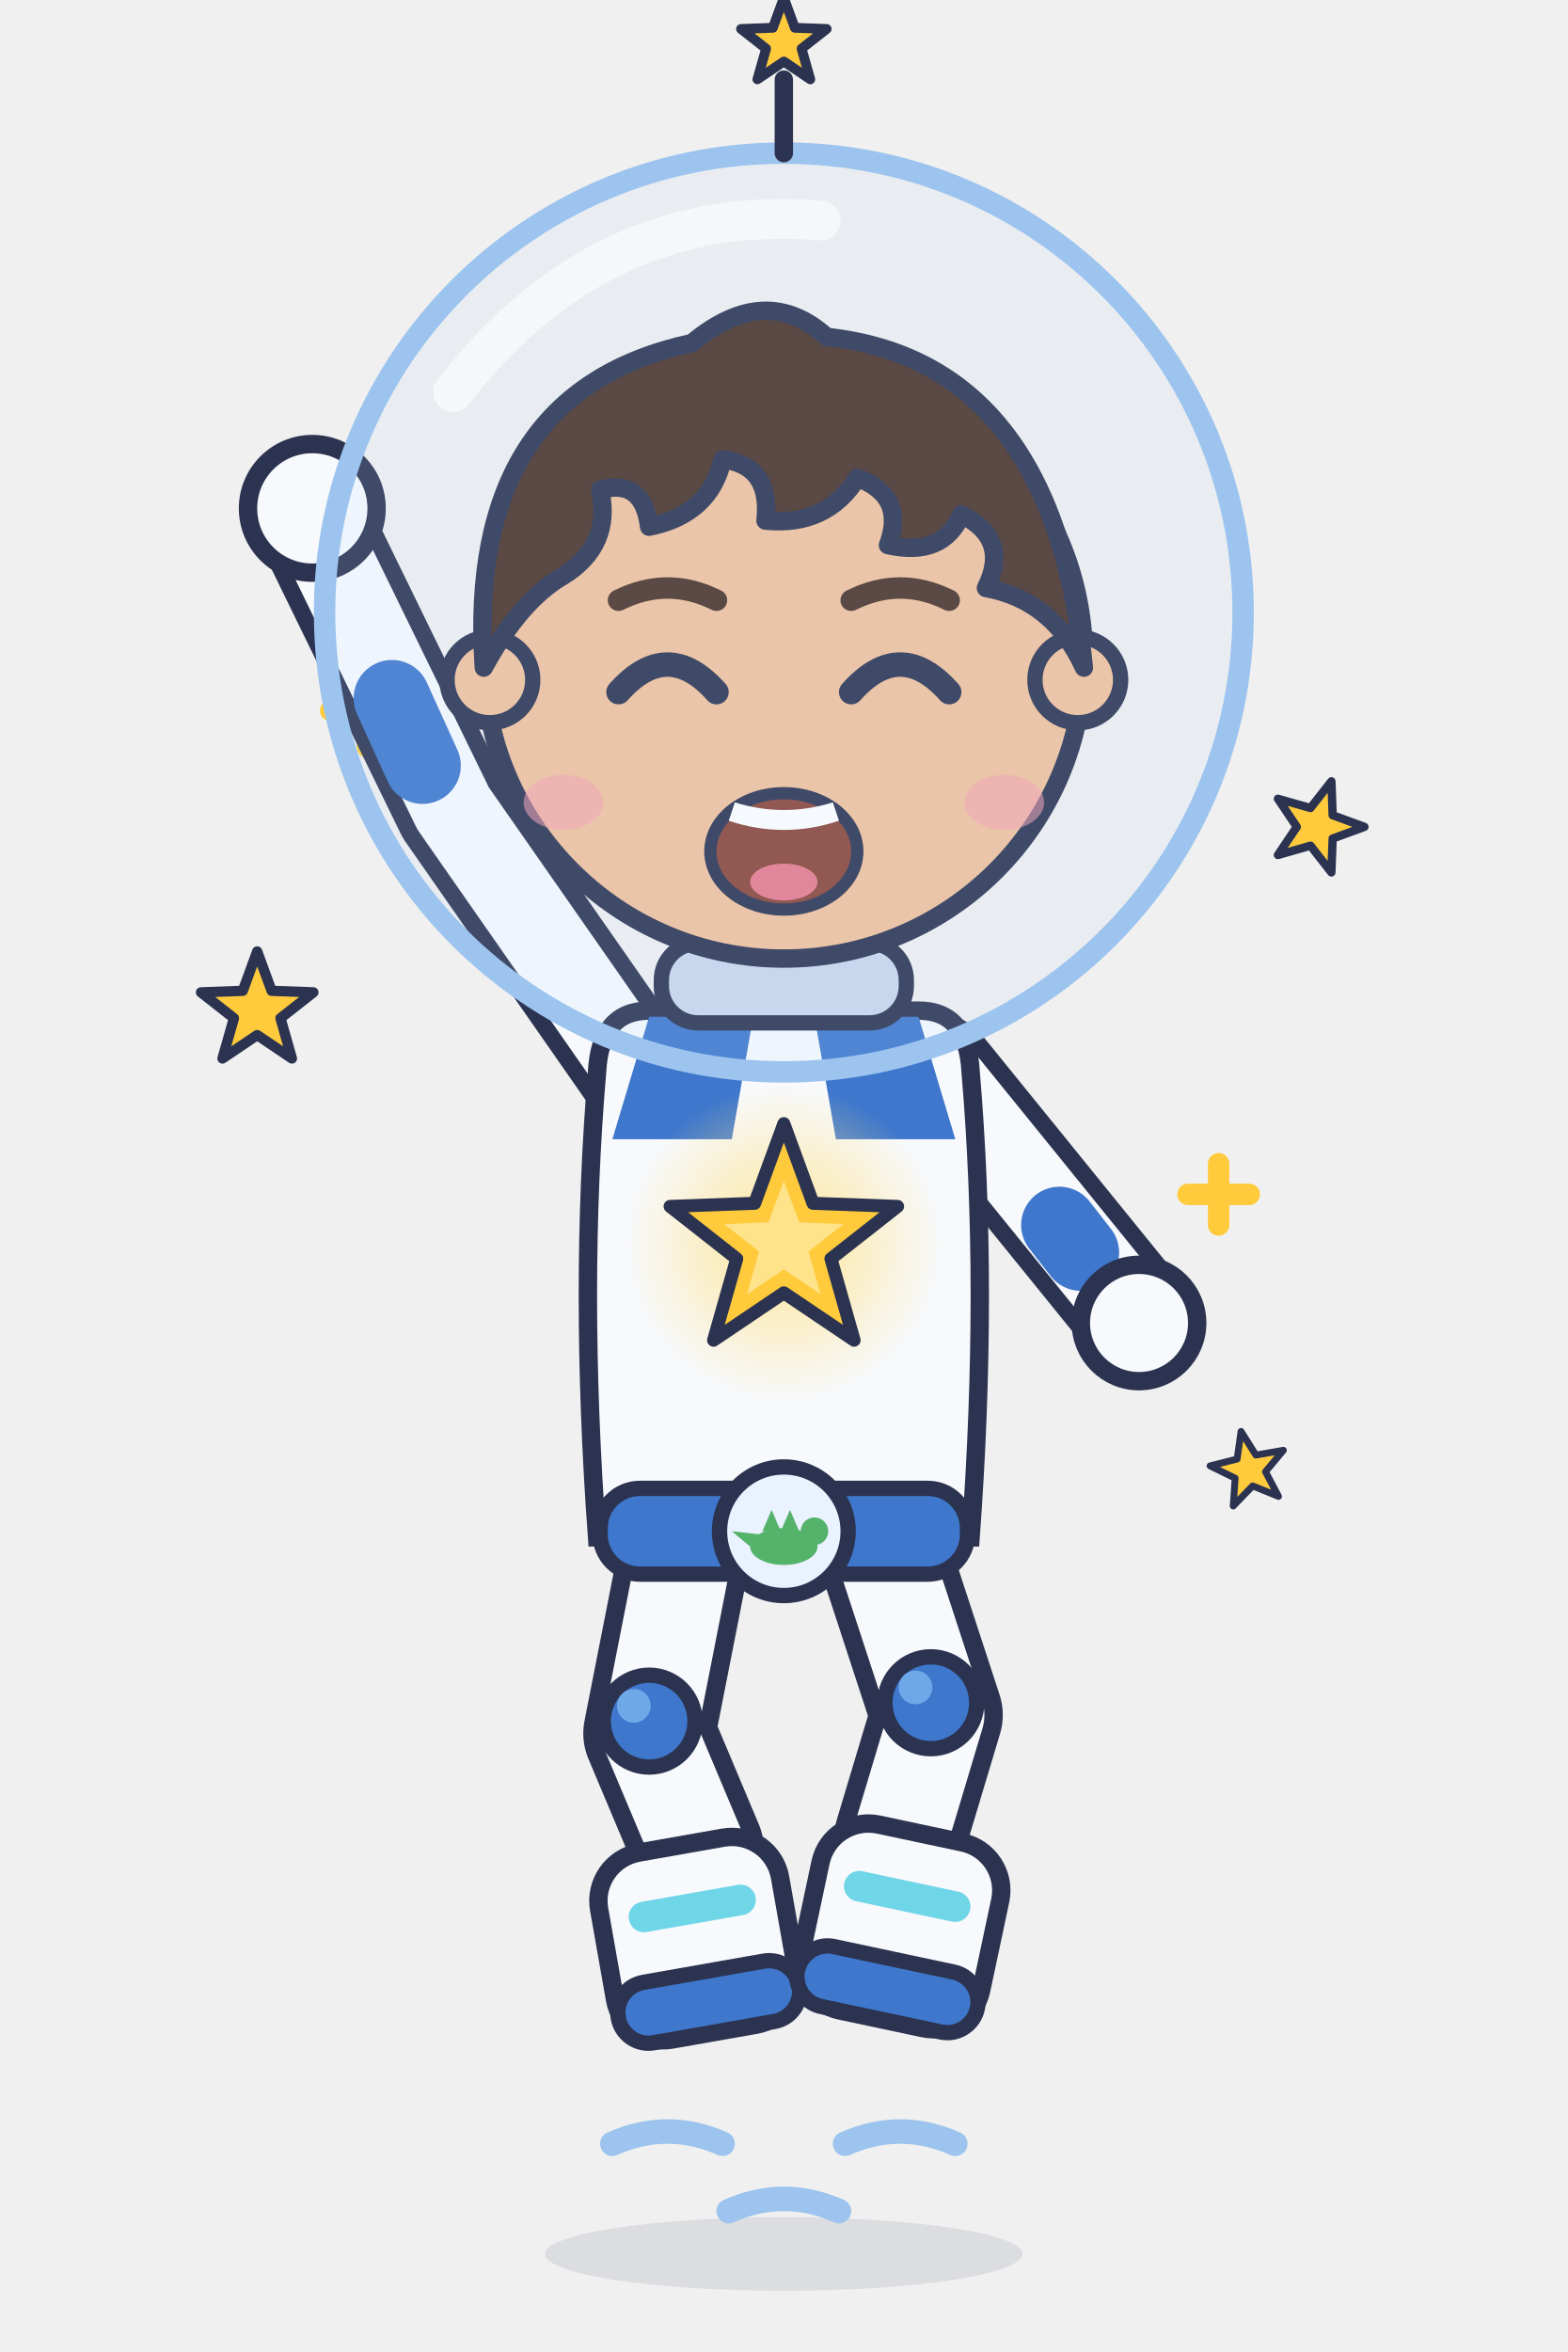
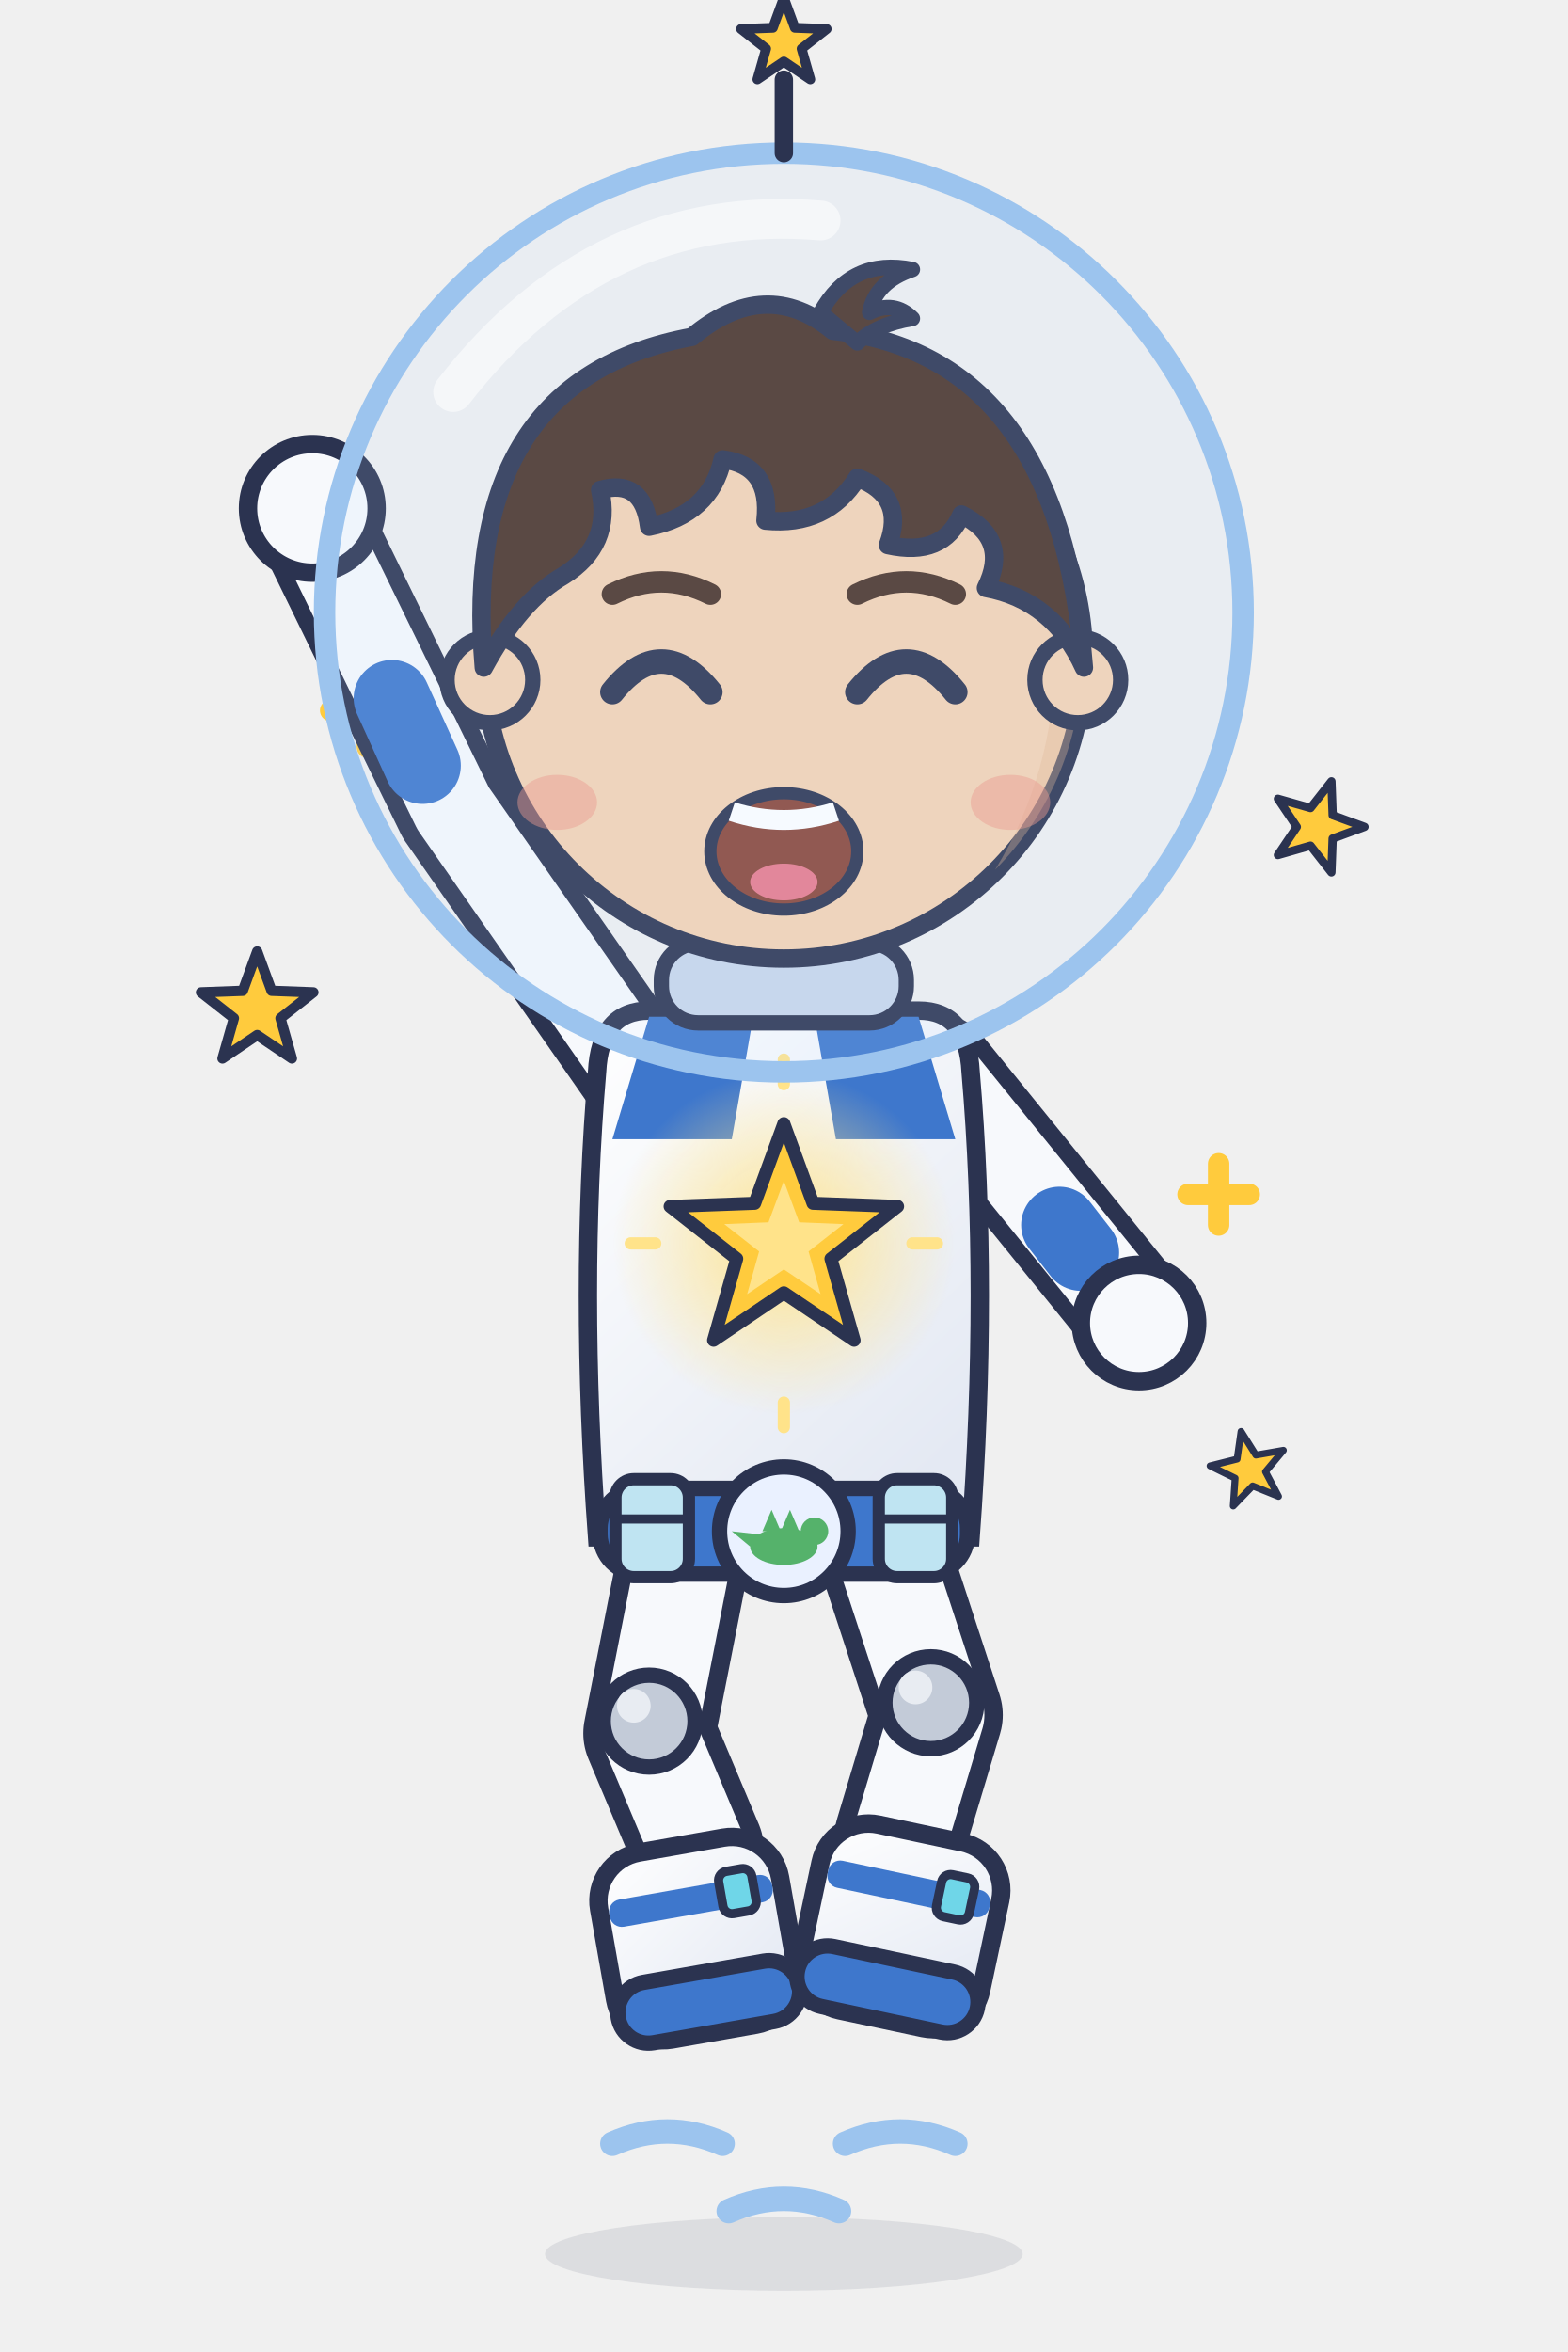
<svg xmlns="http://www.w3.org/2000/svg" viewBox="0 0 512 768" width="512" height="768">
  <defs>
-     <radialGradient id="brillo_estrella" cx="50%" cy="50%" r="50%">
-       <stop offset="0%" stop-color="#FFE38A" stop-opacity="0.9" />
+     <radialGradient id="brillo_estrella_mc" cx="50%" cy="50%" r="50%">
+       <stop offset="0%" stop-color="#FFE38A" stop-opacity="0.95" />
      <stop offset="100%" stop-color="#FFE38A" stop-opacity="0" />
    </radialGradient>
+     <linearGradient id="traje_blanco_mc" x1="0" y1="0" x2="0.7" y2="1">
+       <stop offset="0%" stop-color="#FFFFFF" />
+       <stop offset="100%" stop-color="#E4E9F3" />
+     </linearGradient>
  </defs>
  <ellipse cx="256" cy="736" rx="78" ry="12" fill="#2B3350" opacity="0.10" />
  <g fill="#FFCB3D" stroke="#2B3350" stroke-width="8" stroke-linejoin="round">
    <g transform="translate(84,330) scale(0.42)">
      <polygon points="0,-46 11.2,-15.4 43.7,-14.2 18.1,5.9 27,37.2 0,19 -27,37.2 -18.1,5.9 -43.7,-14.2 -11.2,-15.4" />
    </g>
    <g transform="translate(430,270) scale(0.34) rotate(18)">
      <polygon points="0,-46 11.2,-15.4 43.7,-14.2 18.1,5.9 27,37.2 0,19 -27,37.2 -18.1,5.9 -43.7,-14.2 -11.2,-15.4" />
    </g>
    <g transform="translate(408,480) scale(0.28) rotate(-12)">
      <polygon points="0,-46 11.2,-15.4 43.7,-14.2 18.1,5.9 27,37.2 0,19 -27,37.2 -18.1,5.9 -43.7,-14.2 -11.2,-15.4" />
    </g>
  </g>
  <g stroke="#FFCB3D" stroke-width="7" stroke-linecap="round">
    <line x1="120" y1="220" x2="120" y2="244" />
    <line x1="108" y1="232" x2="132" y2="232" />
    <line x1="398" y1="380" x2="398" y2="400" />
    <line x1="388" y1="390" x2="408" y2="390" />
  </g>
  <g stroke="#9CC4EE" stroke-width="8" stroke-linecap="round" fill="none">
    <path d="M 200 700 Q 218 692 236 700" />
    <path d="M 276 700 Q 294 692 312 700" />
    <path d="M 238 722 Q 256 714 274 722" />
  </g>
  <g stroke-linecap="round" stroke-linejoin="round" fill="none">
    <path d="M 208 350 L 148 264 L 106 178" stroke="#2B3350" stroke-width="38" />
    <path d="M 208 350 L 148 264 L 106 178" stroke="#F7F9FC" stroke-width="27" />
    <path d="M 138 250 L 128 228" stroke="#3E77CC" stroke-width="25" />
  </g>
  <circle cx="102" cy="166" r="21" fill="#F7F9FC" stroke="#2B3350" stroke-width="6" />
  <g stroke-linecap="round" fill="none">
    <path d="M 306 350 L 366 424" stroke="#2B3350" stroke-width="38" />
    <path d="M 306 350 L 366 424" stroke="#F7F9FC" stroke-width="27" />
    <path d="M 346 400 L 353 409" stroke="#3E77CC" stroke-width="25" />
  </g>
  <circle cx="372" cy="432" r="19" fill="#F7F9FC" stroke="#2B3350" stroke-width="6" />
  <g stroke-linecap="round" stroke-linejoin="round" fill="none">
    <path d="M 224 505 L 212 566 L 228 604" stroke="#2B3350" stroke-width="43" />
    <path d="M 224 505 L 212 566 L 228 604" stroke="#F7F9FC" stroke-width="31" />
    <path d="M 288 505 L 306 560 L 294 600" stroke="#2B3350" stroke-width="43" />
    <path d="M 288 505 L 306 560 L 294 600" stroke="#F7F9FC" stroke-width="31" />
  </g>
-   <circle cx="212" cy="562" r="15" fill="#3E77CC" stroke="#2B3350" stroke-width="5" />
-   <circle cx="304" cy="556" r="15" fill="#3E77CC" stroke="#2B3350" stroke-width="5" />
-   <circle cx="207" cy="557" r="5.5" fill="#6FA8E8" />
-   <circle cx="299" cy="551" r="5.5" fill="#6FA8E8" />
+   <circle cx="212" cy="562" r="15" fill="#C3CBD8" stroke="#2B3350" stroke-width="5" />
+   <circle cx="304" cy="556" r="15" fill="#C3CBD8" stroke="#2B3350" stroke-width="5" />
+   <circle cx="207" cy="557" r="5.5" fill="#E8ECF2" />
+   <circle cx="299" cy="551" r="5.5" fill="#E8ECF2" />
  <g transform="rotate(-10 228 634)">
-     <rect x="198" y="602" width="60" height="62" rx="16" fill="#F7F9FC" stroke="#2B3350" stroke-width="6" />
+     <rect x="198" y="602" width="60" height="62" rx="16" fill="url(#traje_blanco_mc)" stroke="#2B3350" stroke-width="6" />
    <rect x="198" y="644" width="60" height="20" rx="10" fill="#3E77CC" stroke="#2B3350" stroke-width="5" />
-     <rect x="207" y="618" width="42" height="10" rx="5" fill="#6FD6E8" />
+     <rect x="201" y="616" width="54" height="9" rx="4" fill="#3E77CC" />
+     <rect x="238" y="613" width="11" height="14" rx="3" fill="#6FD6E8" stroke="#2B3350" stroke-width="3" />
  </g>
  <g transform="rotate(12 294 630)">
-     <rect x="264" y="598" width="60" height="62" rx="16" fill="#F7F9FC" stroke="#2B3350" stroke-width="6" />
+     <rect x="264" y="598" width="60" height="62" rx="16" fill="url(#traje_blanco_mc)" stroke="#2B3350" stroke-width="6" />
    <rect x="264" y="640" width="60" height="20" rx="10" fill="#3E77CC" stroke="#2B3350" stroke-width="5" />
-     <rect x="273" y="614" width="42" height="10" rx="5" fill="#6FD6E8" />
+     <rect x="267" y="612" width="54" height="9" rx="4" fill="#3E77CC" />
+     <rect x="304" y="609" width="11" height="14" rx="3" fill="#6FD6E8" stroke="#2B3350" stroke-width="3" />
  </g>
-   <path d="M 212 330 L 300 330 Q 316 330 317 350 Q 323 420 317 502 L 195 502 Q 189 420 195 350 Q 196 330 212 330 Z" fill="#F7F9FC" stroke="#2B3350" stroke-width="6" />
+   <path d="M 212 330 L 300 330 Q 316 330 317 350 Q 323 420 317 502 L 195 502 Q 189 420 195 350 Q 196 330 212 330 Z" fill="url(#traje_blanco_mc)" stroke="#2B3350" stroke-width="6" />
  <path d="M 212 332 L 246 332 L 239 372 L 200 372 Z" fill="#3E77CC" />
  <path d="M 300 332 L 266 332 L 273 372 L 312 372 Z" fill="#3E77CC" />
-   <circle cx="256" cy="406" r="52" fill="url(#brillo_estrella)" />
+   <circle cx="256" cy="406" r="56" fill="url(#brillo_estrella_mc)" />
  <g transform="translate(256,406) scale(0.85)">
    <polygon points="0,-46 11.2,-15.4 43.7,-14.2 18.1,5.9 27,37.2 0,19 -27,37.2 -18.1,5.9 -43.7,-14.2 -11.2,-15.4" fill="#FFCB3D" stroke="#2B3350" stroke-width="5" stroke-linejoin="round" />
    <polygon points="0,-24 5.9,-8.1 22.9,-7.4 9.5,3.1 14.1,19.5 0,10 -14.1,19.5 -9.5,3.1 -22.9,-7.4 -5.9,-8.1" fill="#FFE38A" />
  </g>
+   <g stroke="#FFE38A" stroke-width="4" stroke-linecap="round">
+     <line x1="256" y1="354" x2="256" y2="346" />
+     <line x1="256" y1="458" x2="256" y2="466" />
+     <line x1="206" y1="406" x2="214" y2="406" />
+     <line x1="298" y1="406" x2="306" y2="406" />
+   </g>
  <rect x="196" y="486" width="120" height="28" rx="13" fill="#3E77CC" stroke="#2B3350" stroke-width="5" />
+   <rect x="201" y="483" width="24" height="32" rx="6" fill="#BFE4F2" stroke="#2B3350" stroke-width="4" />
+   <rect x="287" y="483" width="24" height="32" rx="6" fill="#BFE4F2" stroke="#2B3350" stroke-width="4" />
+   <line x1="201" y1="496" x2="225" y2="496" stroke="#2B3350" stroke-width="3" />
+   <line x1="287" y1="496" x2="311" y2="496" stroke="#2B3350" stroke-width="3" />
  <circle cx="256" cy="500" r="21" fill="#EAF1FF" stroke="#2B3350" stroke-width="5" />
  <g transform="translate(256,501)" fill="#55B26B">
    <ellipse cx="0" cy="4" rx="11" ry="6" />
    <circle cx="10" cy="-1" r="4.5" />
    <path d="M -11 4 L -17 -1 L -8 0 Z" />
    <path d="M -7 -1 L -4 -8 L -1 -1 Z" />
    <path d="M -1 -1 L 2 -8 L 5 -1 Z" />
  </g>
+   <rect x="234" y="290" width="44" height="30" rx="10" fill="#F6D3B2" stroke="#2B3350" stroke-width="4" />
  <rect x="216" y="308" width="80" height="26" rx="12" fill="#C9D6EA" stroke="#2B3350" stroke-width="5" />
-   <circle cx="256" cy="215" r="98" fill="#F2C29B" stroke="#2B3350" stroke-width="6" />
-   <circle cx="160" cy="222" r="14" fill="#F2C29B" stroke="#2B3350" stroke-width="5" />
-   <circle cx="352" cy="222" r="14" fill="#F2C29B" stroke="#2B3350" stroke-width="5" />
-   <path d="M 158 218 Q 152 128 226 112 Q 250 92 270 110 Q 344 118 354 218            Q 344 196 322 192 Q 330 176 314 168 Q 308 182 290 178 Q 296 162 280 156 Q 270 172 250 170            Q 252 152 236 150 Q 232 168 212 172 Q 210 156 196 160 Q 200 178 184 188 Q 170 196 158 218 Z" fill="#4A3226" stroke="#2B3350" stroke-width="6" stroke-linejoin="round" />
-   <path d="M 202 226 Q 218 208 234 226" fill="none" stroke="#2B3350" stroke-width="8" stroke-linecap="round" />
-   <path d="M 278 226 Q 294 208 310 226" fill="none" stroke="#2B3350" stroke-width="8" stroke-linecap="round" />
-   <path d="M 202 196 Q 218 188 234 196" fill="none" stroke="#4A3226" stroke-width="7" stroke-linecap="round" />
-   <path d="M 278 196 Q 294 188 310 196" fill="none" stroke="#4A3226" stroke-width="7" stroke-linecap="round" />
+   <circle cx="256" cy="215" r="98" fill="#F6D3B2" stroke="#2B3350" stroke-width="6" />
+   <path d="M 325 146 A 98 98 0 0 1 325 284 A 132 132 0 0 0 325 146 Z" fill="#E4B48C" opacity="0.35" />
+   <circle cx="160" cy="222" r="14" fill="#F6D3B2" stroke="#2B3350" stroke-width="5" />
+   <circle cx="352" cy="222" r="14" fill="#F6D3B2" stroke="#2B3350" stroke-width="5" />
+   <path d="M 158 218 Q 150 124 226 110 Q 250 90 272 108 Q 346 116 354 218            Q 344 196 322 192 Q 330 176 314 168 Q 308 182 290 178 Q 296 162 280 156 Q 270 172 250 170            Q 252 152 236 150 Q 232 168 212 172 Q 210 156 196 160 Q 200 178 184 188 Q 170 196 158 218 Z" fill="#4A3226" stroke="#2B3350" stroke-width="6" stroke-linejoin="round" />
+   <path d="M 268 102 Q 278 84 298 88 Q 286 92 284 102 Q 292 98 298 104 Q 286 106 280 112 Z" fill="#4A3226" stroke="#2B3350" stroke-width="5" stroke-linejoin="round" />
+   <path d="M 200 226 Q 216 206 232 226" fill="none" stroke="#2B3350" stroke-width="8" stroke-linecap="round" />
+   <path d="M 280 226 Q 296 206 312 226" fill="none" stroke="#2B3350" stroke-width="8" stroke-linecap="round" />
+   <path d="M 200 194 Q 216 186 232 194" fill="none" stroke="#4A3226" stroke-width="7" stroke-linecap="round" />
+   <path d="M 280 194 Q 296 186 312 194" fill="none" stroke="#4A3226" stroke-width="7" stroke-linecap="round" />
  <ellipse cx="256" cy="278" rx="24" ry="19" fill="#8A4436" stroke="#2B3350" stroke-width="4" />
  <path d="M 238 268 Q 256 274 274 268 L 272 262 Q 256 267 240 262 Z" fill="#FFFFFF" />
  <ellipse cx="256" cy="288" rx="11" ry="6" fill="#E87A8B" />
-   <ellipse cx="184" cy="262" rx="13" ry="9" fill="#F79FAE" opacity="0.55" />
-   <ellipse cx="328" cy="262" rx="13" ry="9" fill="#F79FAE" opacity="0.55" />
+   <ellipse cx="182" cy="262" rx="13" ry="9" fill="#F0917E" opacity="0.45" />
+   <ellipse cx="330" cy="262" rx="13" ry="9" fill="#F0917E" opacity="0.45" />
  <circle cx="256" cy="200" r="150" fill="#BEDCFF" fill-opacity="0.14" stroke="#9CC4EE" stroke-width="7" />
  <path d="M 148 128 Q 196 66 268 72" fill="none" stroke="#FFFFFF" stroke-width="13" stroke-linecap="round" opacity="0.55" />
  <line x1="256" y1="50" x2="256" y2="26" stroke="#2B3350" stroke-width="6" stroke-linecap="round" />
  <g transform="translate(256,14) scale(0.32)">
    <polygon points="0,-46 11.2,-15.4 43.7,-14.2 18.1,5.9 27,37.2 0,19 -27,37.2 -18.1,5.9 -43.7,-14.2 -11.2,-15.4" fill="#FFCB3D" stroke="#2B3350" stroke-width="10" stroke-linejoin="round" />
  </g>
</svg>
